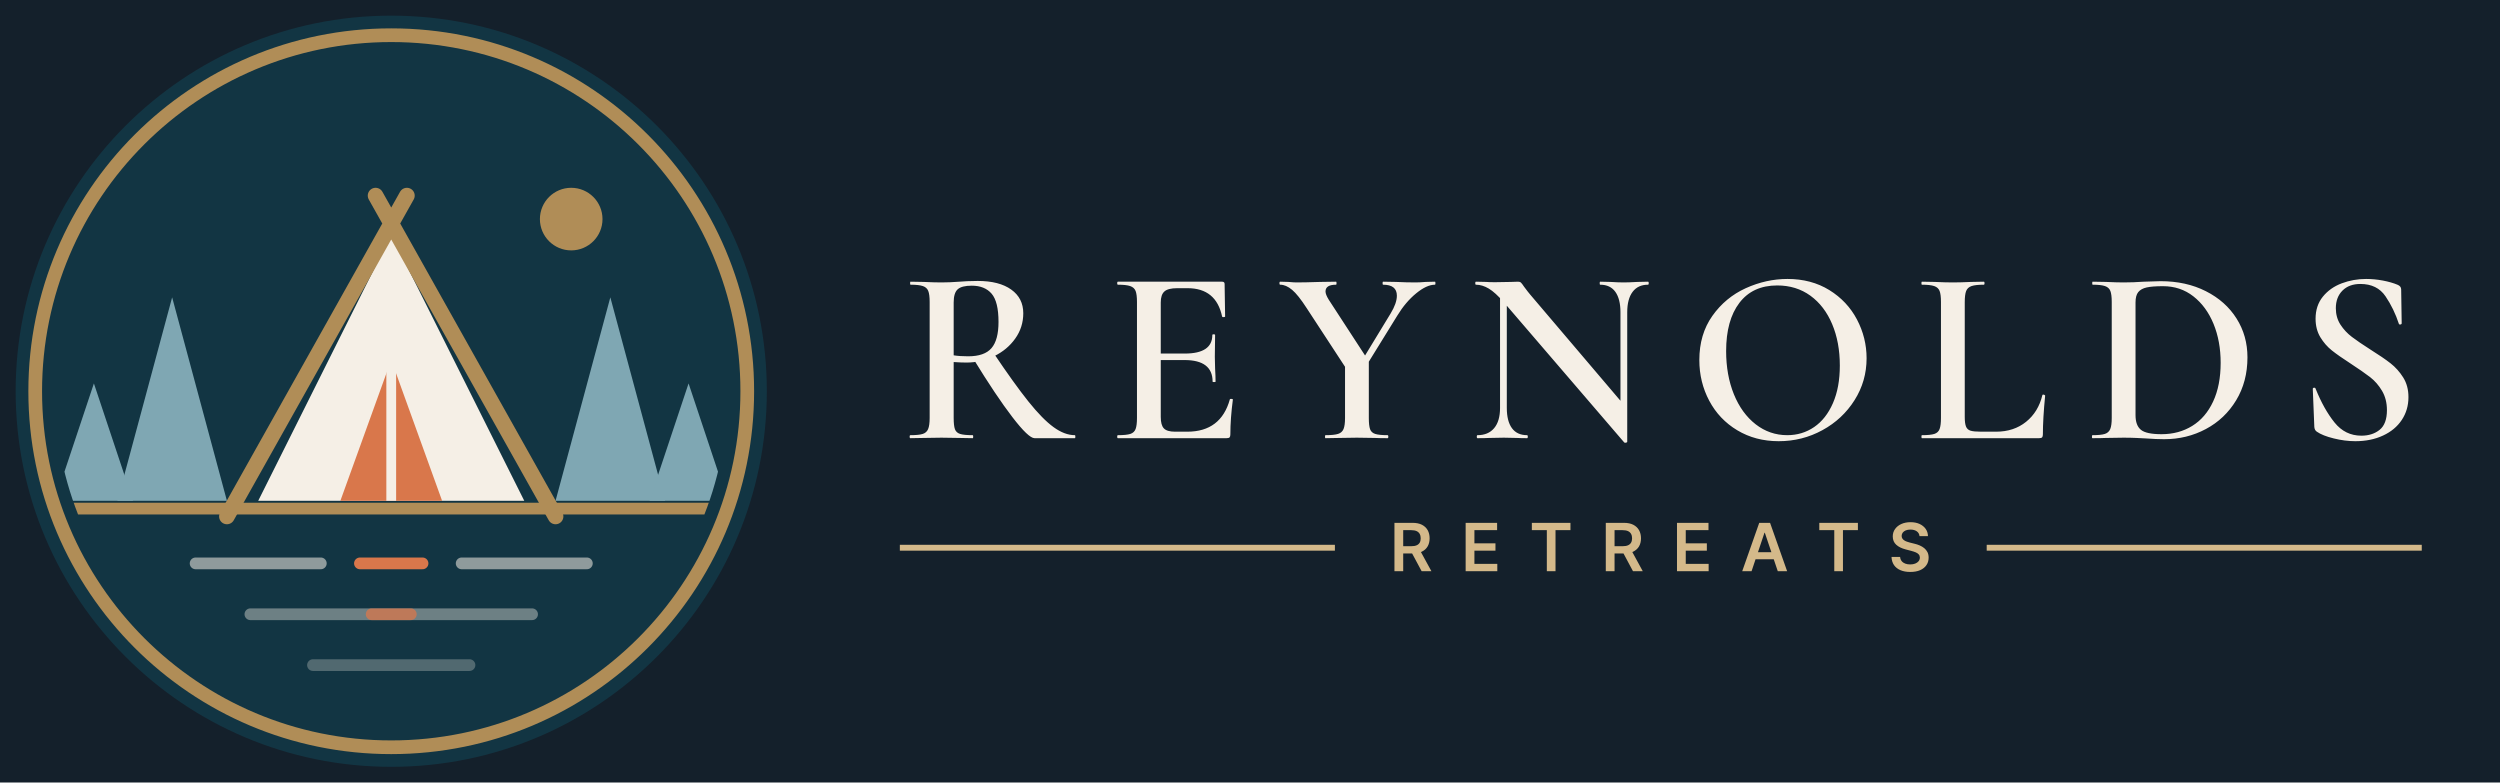
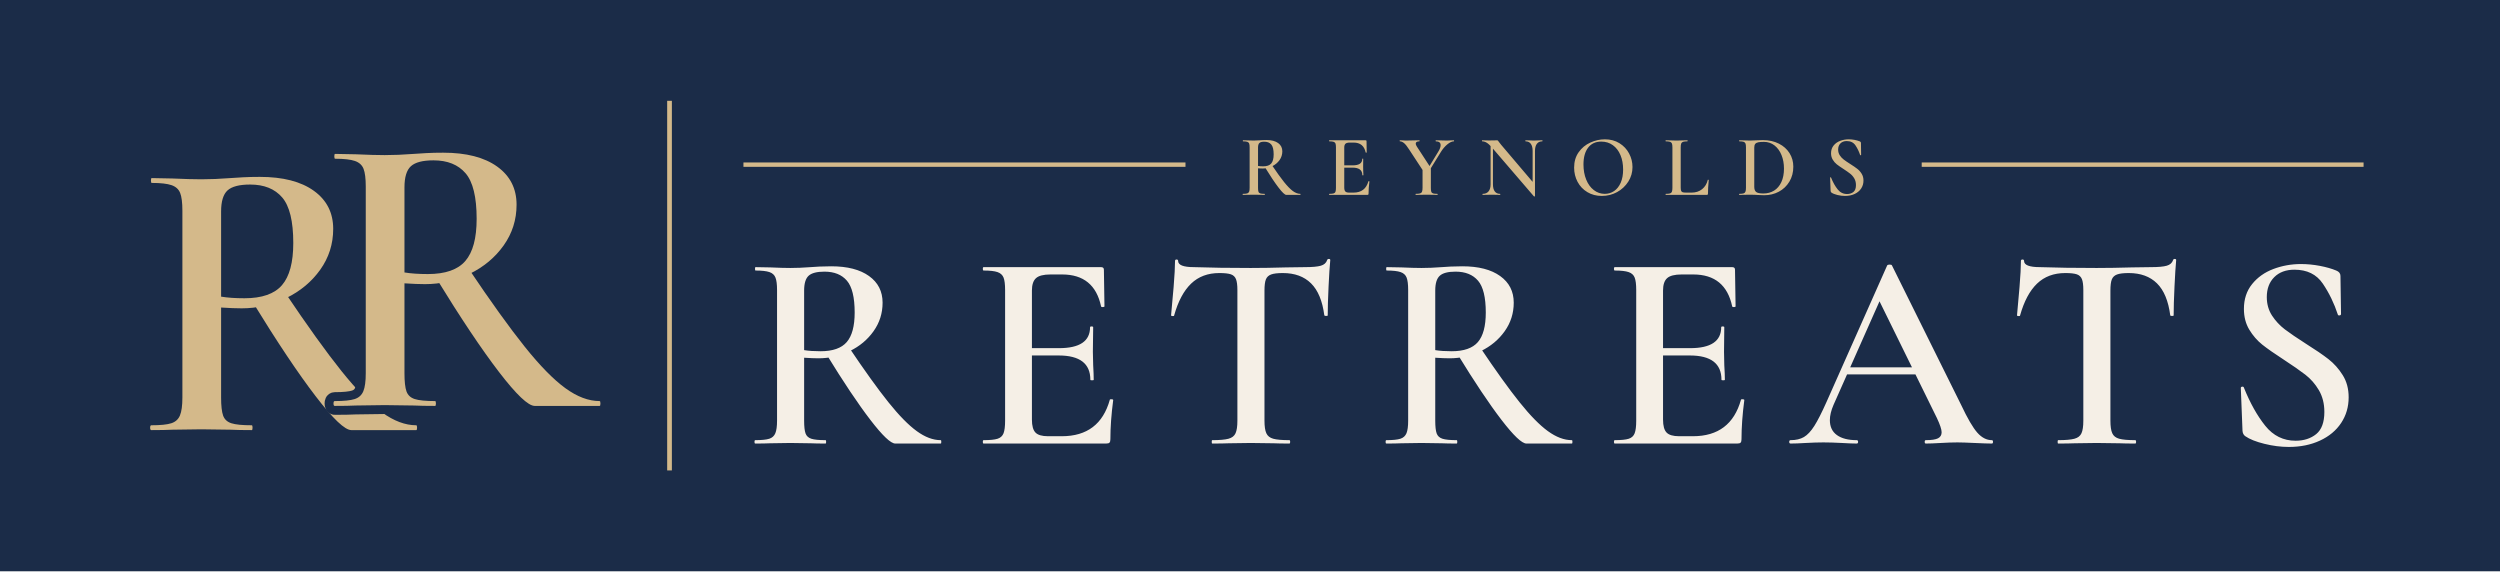
- <svg xmlns="http://www.w3.org/2000/svg" viewBox="0 0 639 200" width="639" height="200" role="img" aria-label="Reynolds Retreats">
-   <rect width="639" height="200" fill="#14202b" />
+ <svg xmlns="http://www.w3.org/2000/svg" viewBox="0 0 744 170" width="744" height="170" role="img" aria-label="Reynolds Retreats">
+   <rect width="744" height="170" fill="#1b2c48" />
  <defs>
-     <clipPath id="rr-clip">
-       <circle cx="100" cy="100" r="86" />
-     </clipPath>
+     <mask id="rr7" maskUnits="userSpaceOnUse" x="-80" y="-112" width="480" height="360">
+       <rect x="-80" y="-112" width="480" height="360" fill="#fff" />
+       <path d="M159.13 120.80Q156.25 120.80 148.51 110.72Q140.77 100.64 129.73 82.64L129.73 82.64L139.33 79.76Q149.41 94.76 156.19 103.22Q162.97 111.68 168.25 115.52Q173.53 119.36 178.45 119.36L178.45 119.36Q178.69 119.36 178.69 120.08Q178.69 120.80 178.45 120.80L178.45 120.80L159.13 120.80ZM131.89 45.44Q142.21 45.44 147.97 49.58Q153.73 53.72 153.73 60.92L153.73 60.92Q153.73 67.64 149.89 73.04Q146.05 78.44 139.75 81.50Q133.45 84.56 126.49 84.56L126.49 84.56Q123.97 84.56 120.37 84.32L120.37 84.32L120.37 111.08Q120.37 114.80 120.97 116.48Q121.57 118.16 123.43 118.76Q125.29 119.36 129.49 119.36L129.49 119.36Q129.73 119.36 129.73 120.08Q129.73 120.80 129.49 120.80L129.49 120.80Q125.53 120.80 123.25 120.68L123.25 120.68L114.49 120.56L105.85 120.68Q103.57 120.80 99.61 120.80L99.61 120.80Q99.25 120.80 99.25 120.08Q99.25 119.36 99.61 119.36L99.61 119.36Q103.69 119.36 105.55 118.76Q107.41 118.16 108.13 116.42Q108.85 114.68 108.85 111.08L108.85 111.08L108.85 55.52Q108.85 51.92 108.19 50.24Q107.53 48.56 105.61 47.90Q103.69 47.24 99.73 47.24L99.73 47.24Q99.49 47.24 99.49 46.52Q99.49 45.80 99.73 45.80L99.73 45.80L105.97 45.92Q111.25 46.16 114.49 46.16L114.49 46.16Q118.45 46.16 123.13 45.80L123.13 45.80Q124.69 45.68 126.91 45.56Q129.13 45.44 131.89 45.44L131.89 45.44ZM141.85 65.12Q141.85 55.40 138.55 51.56Q135.25 47.72 129.01 47.72L129.01 47.72Q124.21 47.72 122.29 49.46Q120.37 51.20 120.37 55.76L120.37 55.76L120.37 81.08Q123.25 81.56 127.33 81.56L127.33 81.56Q135.13 81.56 138.49 77.66Q141.85 73.76 141.85 65.12L141.85 65.12Z" fill="#000" stroke="#000" stroke-width="5.3" stroke-linejoin="round" />
+     </mask>
  </defs>
-   <circle cx="100" cy="100" r="96" fill="#123543" />
-   <circle cx="100" cy="100" r="91" fill="none" stroke="#b08d57" stroke-width="3.5" />
-   <g clip-path="url(#rr-clip)">
-     <circle cx="146" cy="56" r="8" fill="#b08d57" />
-     <g fill="#7fa7b3">
-       <path d="M44 76 L58 128 L30 128 Z" />
-       <path d="M24 98 L34 128 L14 128 Z" />
-       <path d="M156 76 L170 128 L142 128 Z" />
-       <path d="M176 98 L186 128 L166 128 Z" />
-     </g>
-     <path d="M100 60 L134 128 L66 128 Z" fill="#f5efe6" />
-     <path d="M100 92 L113 128 L87 128 Z" fill="#d9774b" />
-     <path d="M100 92 L100 128" stroke="#f5efe6" stroke-width="2.5" />
-     <path d="M58 132 L104 50 M142 132 L96 50" stroke="#b08d57" stroke-width="4" stroke-linecap="round" />
-     <path d="M10 130 H190" stroke="#b08d57" stroke-width="3" />
-     <g stroke="#f5efe6" stroke-linecap="round" fill="none">
-       <path d="M50 144 H82 M118 144 H150" stroke-width="3" opacity=".55" />
-       <path d="M64 157 H136" stroke-width="3" opacity=".4" />
-       <path d="M80 170 H120" stroke-width="3" opacity=".28" />
-     </g>
-     <g stroke="#d9774b" stroke-linecap="round">
-       <path d="M92 144 H108" stroke-width="3" />
-       <path d="M95 157 H105" stroke-width="3" opacity=".75" />
-     </g>
-   </g>
-   <path transform="translate(230 112)" d="M34.43 0Q32.90 0 28.77-5.38Q24.64-10.75 18.75-20.35L18.75-20.35L23.87-21.89Q29.25-13.89 32.86-9.38Q36.48-4.86 39.30-2.82Q42.11-0.77 44.74-0.77L44.74-0.77Q44.86-0.77 44.86-0.38Q44.86 0 44.74 0L44.74 0L34.43 0ZM19.90-40.19Q25.41-40.19 28.48-37.98Q31.55-35.78 31.55-31.94L31.55-31.94Q31.55-28.35 29.50-25.47Q27.46-22.59 24.10-20.96Q20.74-19.33 17.02-19.33L17.02-19.33Q15.68-19.33 13.76-19.46L13.76-19.46L13.76-5.18Q13.76-3.20 14.08-2.30Q14.40-1.41 15.39-1.09Q16.38-0.77 18.62-0.77L18.62-0.77Q18.75-0.77 18.75-0.38Q18.75 0 18.62 0L18.62 0Q16.51 0 15.30-0.06L15.30-0.06L10.62-0.13L6.02-0.06Q4.80 0 2.69 0L2.69 0Q2.50 0 2.50-0.38Q2.50-0.77 2.69-0.77L2.69-0.77Q4.86-0.77 5.86-1.09Q6.85-1.41 7.23-2.34Q7.62-3.26 7.62-5.18L7.62-5.18L7.62-34.82Q7.62-36.74 7.26-37.63Q6.91-38.53 5.89-38.88Q4.86-39.23 2.75-39.23L2.75-39.23Q2.62-39.23 2.62-39.62Q2.62-40 2.75-40L2.75-40L6.08-39.94Q8.90-39.81 10.62-39.81L10.62-39.81Q12.74-39.81 15.23-40L15.23-40Q16.06-40.06 17.25-40.13Q18.43-40.19 19.90-40.19L19.90-40.19ZM25.22-29.70Q25.22-34.88 23.46-36.93Q21.70-38.98 18.37-38.98L18.37-38.98Q15.81-38.98 14.78-38.05Q13.76-37.12 13.76-34.69L13.76-34.69L13.76-21.18Q15.30-20.93 17.47-20.93L17.47-20.93Q21.63-20.93 23.42-23.01Q25.22-25.09 25.22-29.70L25.22-29.70ZM55.74 0Q55.55 0 55.55-0.38Q55.55-0.77 55.74-0.77L55.74-0.77Q57.92-0.77 58.91-1.09Q59.90-1.41 60.26-2.34Q60.61-3.26 60.61-5.18L60.61-5.18L60.61-34.82Q60.61-36.74 60.26-37.63Q59.90-38.53 58.88-38.88Q57.86-39.23 55.74-39.23L55.74-39.23Q55.55-39.23 55.55-39.62Q55.55-40 55.74-40L55.74-40L82.37-40Q83.01-40 83.01-39.42L83.01-39.42L83.14-31.10Q83.14-30.98 82.78-30.94Q82.43-30.91 82.37-31.10L82.37-31.10Q80.83-38.34 73.54-38.34L73.54-38.34L70.91-38.34Q68.54-38.34 67.62-37.50Q66.69-36.67 66.69-34.69L66.69-34.69L66.69-5.44Q66.69-3.33 67.49-2.50Q68.29-1.66 70.34-1.66L70.34-1.66L73.47-1.66Q82.05-1.66 84.35-9.92L84.35-9.92Q84.35-10.05 84.67-10.05L84.67-10.05Q85.12-10.05 85.12-9.86L85.12-9.86Q84.48-4.99 84.48-0.96L84.48-0.96Q84.48-0.45 84.29-0.22Q84.10 0 83.52 0L83.52 0L55.74 0ZM79.94-14.46Q79.94-19.97 72.77-19.97L72.77-19.97L63.81-19.97L63.81-21.63L72.83-21.63Q79.87-21.63 79.87-26.37L79.87-26.37Q79.87-26.56 80.22-26.56Q80.58-26.56 80.58-26.37L80.58-26.37L80.51-20.80L80.58-17.79Q80.70-15.74 80.70-14.46L80.70-14.46Q80.70-14.34 80.32-14.34Q79.94-14.34 79.94-14.46L79.94-14.46ZM125.44-31.87Q127.04-34.50 127.04-36.42L127.04-36.42Q127.04-39.23 123.52-39.23L123.52-39.23Q123.39-39.23 123.39-39.62Q123.39-40 123.52-40L123.52-40L126.85-39.94Q129.54-39.81 131.78-39.81L131.78-39.81Q132.86-39.81 134.40-39.94L134.40-39.94L136.77-40Q136.90-40 136.90-39.62Q136.90-39.23 136.77-39.23L136.77-39.23Q134.66-39.23 131.97-37.02Q129.28-34.82 127.17-31.36L127.17-31.36L118.27-16.96L116.99-17.98L125.44-31.87ZM104-33.22Q101.82-36.61 100.26-37.92Q98.69-39.23 97.22-39.23L97.22-39.23Q97.02-39.23 97.02-39.62Q97.02-40 97.22-40L97.22-40L99.33-39.94Q100.74-39.81 101.38-39.81L101.38-39.81Q103.49-39.81 107.46-39.94L107.46-39.94L111.49-40Q111.62-40 111.62-39.62Q111.62-39.23 111.49-39.23L111.49-39.23Q108.80-39.23 108.80-37.50L108.80-37.50Q108.80-36.74 109.63-35.39L109.63-35.39L119.42-20.35L114.30-17.47L104-33.22ZM113.79-19.84L119.87-20.42L119.87-5.18Q119.87-3.20 120.19-2.30Q120.51-1.41 121.50-1.09Q122.50-0.77 124.67-0.77L124.67-0.77Q124.86-0.77 124.86-0.38Q124.86 0 124.67 0L124.67 0Q122.62 0 121.47-0.06L121.47-0.06L116.80-0.13L112.19-0.06Q110.91 0 108.80 0L108.80 0Q108.67 0 108.67-0.38Q108.67-0.77 108.80-0.77L108.80-0.77Q110.98-0.77 112-1.09Q113.02-1.41 113.41-2.34Q113.79-3.26 113.79-5.18L113.79-5.18L113.79-19.84ZM153.41-7.74L153.41-38.53L155.14-38.40L155.14-7.74Q155.14-4.35 156.45-2.56Q157.76-0.77 160.32-0.77L160.32-0.77Q160.51-0.77 160.51-0.38Q160.51 0 160.32 0L160.32 0Q158.66 0 157.76-0.06L157.76-0.06L154.37-0.13L150.59-0.06Q149.57 0 147.65 0L147.65 0Q147.46 0 147.46-0.38Q147.46-0.77 147.65-0.77L147.65-0.77Q150.40-0.77 151.90-2.56Q153.41-4.35 153.41-7.74L153.41-7.74ZM185.92 0.90Q185.92 1.09 185.60 1.15Q185.28 1.22 185.15 1.09L185.15 1.09L154.37-34.75Q152.19-37.25 150.53-38.24Q148.86-39.23 147.26-39.23L147.26-39.23Q147.07-39.23 147.07-39.62Q147.07-40 147.26-40L147.26-40L149.82-39.94Q150.59-39.87 152.13-39.87L152.13-39.87L156.22-39.94Q156.99-40 158.02-40L158.02-40Q158.53-40 158.78-39.74Q159.04-39.49 159.55-38.72L159.55-38.72Q160.64-37.25 161.15-36.67L161.15-36.67L185.41-8.13L185.92 0.90ZM185.92-32.19L185.92 0.90L184.19-1.02L184.19-32.19Q184.19-35.58 182.88-37.41Q181.57-39.23 179.01-39.23L179.01-39.23Q178.88-39.23 178.88-39.62Q178.88-40 179.01-40L179.01-40L181.63-39.94Q183.68-39.81 185.02-39.81L185.02-39.81Q186.24-39.81 188.54-39.94L188.54-39.94L191.23-40Q191.42-40 191.42-39.62Q191.42-39.23 191.23-39.23L191.23-39.23Q188.67-39.23 187.30-37.41Q185.92-35.58 185.92-32.19L185.92-32.19ZM224.64 0.77Q218.69 0.77 214.05-2.02Q209.41-4.80 206.88-9.57Q204.35-14.34 204.35-19.97L204.35-19.97Q204.35-26.56 207.68-31.26Q211.01-35.97 216.22-38.34Q221.44-40.70 226.88-40.70L226.88-40.70Q232.96-40.70 237.57-37.86Q242.18-35.01 244.64-30.34Q247.10-25.66 247.10-20.42L247.10-20.42Q247.10-14.59 244.03-9.73Q240.96-4.86 235.81-2.05Q230.66 0.77 224.64 0.77L224.64 0.77ZM226.82-0.77Q230.66-0.77 233.70-2.85Q236.74-4.93 238.50-8.96Q240.26-12.99 240.26-18.56L240.26-18.56Q240.26-24.51 238.30-29.15Q236.35-33.79 232.74-36.42Q229.12-39.04 224.26-39.04L224.26-39.04Q217.98-39.04 214.59-34.59Q211.20-30.14 211.20-22.27L211.20-22.27Q211.20-16.13 213.18-11.23Q215.17-6.34 218.75-3.55Q222.34-0.77 226.82-0.77L226.82-0.77ZM272.19-5.44Q272.19-3.78 272.51-2.98Q272.83-2.18 273.66-1.92Q274.50-1.66 276.35-1.66L276.35-1.66L280.19-1.66Q284.74-1.66 287.87-4.19Q291.01-6.72 292.03-11.01L292.03-11.01Q292.03-11.14 292.29-11.14L292.29-11.14Q292.42-11.14 292.58-11.04Q292.74-10.94 292.74-10.88L292.74-10.88Q292.16-4.99 292.16-0.96L292.16-0.96Q292.16-0.45 291.97-0.22Q291.78 0 291.20 0L291.20 0L261.25 0Q261.12 0 261.12-0.38Q261.12-0.77 261.25-0.77L261.25-0.77Q263.42-0.77 264.42-1.09Q265.41-1.41 265.76-2.34Q266.11-3.26 266.11-5.18L266.11-5.18L266.11-34.82Q266.11-36.74 265.76-37.63Q265.41-38.53 264.38-38.88Q263.36-39.23 261.25-39.23L261.25-39.23Q261.12-39.23 261.12-39.62Q261.12-40 261.25-40L261.25-40L264.51-39.94Q267.33-39.81 269.12-39.81L269.12-39.81Q271.04-39.81 273.86-39.94L273.86-39.94L277.06-40Q277.25-40 277.25-39.62Q277.25-39.23 277.06-39.23L277.06-39.23Q274.94-39.23 273.92-38.88Q272.90-38.53 272.54-37.60Q272.19-36.67 272.19-34.75L272.19-34.75L272.19-5.44ZM323.14 0.26Q321.15 0.26 318.46 0.06L318.46 0.06Q317.50 0 316.03-0.06Q314.56-0.13 312.77-0.13L312.77-0.13L308.22-0.06Q307.01 0 304.83 0L304.83 0Q304.70 0 304.70-0.38Q304.70-0.77 304.83-0.77L304.83-0.77Q307.01-0.77 308.00-1.09Q308.99-1.41 309.38-2.34Q309.76-3.26 309.76-5.18L309.76-5.18L309.76-34.82Q309.76-36.74 309.41-37.63Q309.06-38.53 308.03-38.88Q307.01-39.23 304.90-39.23L304.90-39.23Q304.77-39.23 304.77-39.62Q304.77-40 304.90-40L304.90-40L308.29-39.94Q311.10-39.81 312.77-39.81L312.77-39.81Q315.26-39.81 317.95-40L317.95-40Q321.15-40.13 322.24-40.13L322.24-40.13Q328.77-40.13 333.82-37.57Q338.88-35.01 341.66-30.59Q344.45-26.18 344.45-20.67L344.45-20.67Q344.45-14.46 341.57-9.70Q338.69-4.93 333.82-2.34Q328.96 0.26 323.14 0.26L323.14 0.26ZM322.50-1.02Q326.91-1.02 330.34-3.14Q333.76-5.25 335.68-9.38Q337.60-13.50 337.60-19.26L337.60-19.26Q337.60-24.77 335.78-29.22Q333.95-33.66 330.62-36.26Q327.30-38.85 322.88-38.85L322.88-38.85Q320.13-38.85 318.69-38.53Q317.25-38.21 316.54-37.34Q315.84-36.48 315.84-34.69L315.84-34.69L315.84-5.89Q315.84-3.26 317.22-2.14Q318.59-1.02 322.50-1.02L322.50-1.02ZM367.04-33.22Q367.04-30.85 368.22-29.02Q369.41-27.20 371.14-25.89Q372.86-24.58 375.87-22.66L375.87-22.66Q379.14-20.61 381.02-19.14Q382.91-17.66 384.26-15.52Q385.60-13.38 385.60-10.50L385.60-10.50Q385.60-7.23 383.90-4.67Q382.21-2.11 379.10-0.67Q376.00 0.77 372.03 0.77L372.03 0.77Q369.34 0.77 366.50 0.06Q363.65-0.64 362.18-1.66L362.18-1.66Q361.60-2.05 361.54-2.88L361.54-2.88L361.15-12.54L361.15-12.61Q361.15-12.86 361.47-12.90Q361.79-12.93 361.86-12.67L361.86-12.67Q363.97-7.42 366.69-4.03Q369.41-0.64 373.57-0.64L373.57-0.64Q376.38-0.64 378.24-2.14Q380.10-3.65 380.10-7.17L380.10-7.17Q380.10-9.98 378.85-12.10Q377.60-14.21 375.78-15.62Q373.95-17.02 370.82-19.07L370.82-19.07Q367.74-21.06 366.02-22.43Q364.29-23.81 363.07-25.82Q361.86-27.84 361.86-30.53L361.86-30.53Q361.86-33.86 363.71-36.16Q365.57-38.46 368.54-39.58Q371.52-40.70 374.78-40.70L374.78-40.70Q376.90-40.70 379.07-40.29Q381.25-39.87 382.78-39.23L382.78-39.23Q383.74-38.85 383.74-38.02L383.74-38.02L383.87-29.38Q383.87-29.12 383.58-29.06Q383.30-28.99 383.17-29.18L383.17-29.18Q381.89-33.09 379.74-36.26Q377.60-39.42 373.31-39.42L373.31-39.42Q370.43-39.42 368.74-37.73Q367.04-36.03 367.04-33.22L367.04-33.22Z" fill="#f5efe6" />
-   <path d="M230 140 H341.2 M507.8 140 H619.0" stroke="#d4b98a" stroke-width="1.5" />
-   <path transform="translate(355.2 146)" d="M3.46 0L1.22 0L1.22-12.36L5.86-12.36Q7.28-12.36 8.25-11.87Q9.22-11.37 9.72-10.48Q10.21-9.59 10.21-8.41L10.21-8.41Q10.21-7.22 9.71-6.35Q9.21-5.48 8.23-5.00L8.23-5.00Q8.11-4.94 7.99-4.90L7.99-4.90L10.67 0L8.17 0L5.74-4.53L3.46-4.53L3.46 0ZM3.46-10.49L3.46-6.39L5.52-6.39Q6.36-6.39 6.89-6.62Q7.42-6.85 7.68-7.30Q7.93-7.75 7.93-8.41Q7.93-9.07 7.67-9.54Q7.41-10.00 6.88-10.25Q6.35-10.49 5.51-10.49L5.51-10.49L3.46-10.49ZM27.51 0L19.42 0L19.42-12.36L27.46-12.36L27.46-10.49L21.66-10.49L21.66-7.13L27.04-7.13L27.04-5.25L21.66-5.25L21.66-1.88L27.51-1.88L27.51 0ZM40.17-10.49L36.34-10.49L36.34-12.36L46.21-12.36L46.21-10.49L42.39-10.49L42.39 0L40.17 0L40.17-10.49ZM57.48 0L55.24 0L55.24-12.36L59.88-12.36Q61.31-12.36 62.27-11.87Q63.24-11.37 63.74-10.48Q64.24-9.59 64.24-8.41L64.24-8.41Q64.24-7.22 63.74-6.35Q63.23-5.48 62.25-5.00L62.25-5.00Q62.14-4.94 62.02-4.90L62.02-4.90L64.69 0L62.19 0L59.77-4.53L57.48-4.53L57.48 0ZM57.48-10.49L57.48-6.39L59.55-6.39Q60.38-6.39 60.91-6.62Q61.44-6.85 61.70-7.30Q61.96-7.75 61.96-8.41Q61.96-9.07 61.70-9.54Q61.44-10.00 60.91-10.25Q60.38-10.49 59.54-10.49L59.54-10.49L57.48-10.49ZM81.53 0L73.44 0L73.44-12.36L81.49-12.36L81.49-10.49L75.68-10.49L75.68-7.13L81.07-7.13L81.07-5.25L75.68-5.25L75.68-1.88L81.53-1.88L81.53 0ZM93.52-3.05L92.50 0L90.11 0L94.46-12.36L97.23-12.36L101.59 0L99.20 0L98.17-3.05L93.52-3.05ZM94.13-4.85L97.57-4.85L95.89-9.83L95.80-9.83L94.13-4.85ZM113.64-10.49L109.81-10.49L109.81-12.36L119.68-12.36L119.68-10.49L115.86-10.49L115.86 0L113.64 0L113.64-10.49ZM137.59-8.96L135.43-8.96Q135.35-9.76 134.72-10.20Q134.10-10.64 133.10-10.64L133.10-10.64Q132.40-10.64 131.90-10.43Q131.40-10.21 131.13-9.85Q130.87-9.49 130.86-9.03L130.86-9.03Q130.86-8.64 131.04-8.36Q131.22-8.07 131.53-7.88Q131.83-7.68 132.21-7.55Q132.58-7.41 132.96-7.32L132.96-7.32L134.12-7.03Q134.82-6.87 135.47-6.59Q136.12-6.31 136.64-5.89Q137.15-5.47 137.46-4.87Q137.76-4.27 137.76-3.47L137.76-3.47Q137.76-2.38 137.20-1.56Q136.65-0.74 135.60-0.27Q134.55 0.19 133.07 0.19L133.07 0.19Q131.62 0.19 130.56-0.26Q129.50-0.71 128.91-1.56Q128.32-2.42 128.27-3.65L128.27-3.65L130.47-3.65Q130.52-3.01 130.87-2.58Q131.22-2.15 131.78-1.94Q132.35-1.73 133.05-1.73L133.05-1.73Q133.78-1.73 134.33-1.95Q134.88-2.17 135.20-2.56Q135.51-2.96 135.52-3.49L135.52-3.49Q135.51-3.97 135.23-4.29Q134.96-4.61 134.46-4.82Q133.96-5.03 133.30-5.20L133.30-5.20L131.89-5.57Q130.36-5.96 129.48-6.76Q128.59-7.56 128.59-8.89L128.59-8.89Q128.59-9.98 129.19-10.80Q129.78-11.62 130.81-12.08Q131.83-12.53 133.13-12.53L133.13-12.53Q134.45-12.53 135.44-12.08Q136.43-11.62 137.00-10.82Q137.57-10.01 137.59-8.96L137.59-8.96Z" fill="#d4b98a" />
+   <path d="M104.56 128Q101.68 128 93.94 117.92Q86.20 107.84 75.16 89.84L75.16 89.84L84.76 86.96Q94.84 101.96 101.62 110.42Q108.40 118.88 113.68 122.72Q118.96 126.56 123.88 126.56L123.88 126.56Q124.12 126.56 124.12 127.28Q124.12 128 123.88 128L123.88 128L104.56 128ZM77.32 52.64Q87.64 52.64 93.40 56.78Q99.16 60.92 99.16 68.12L99.16 68.12Q99.16 74.84 95.32 80.24Q91.48 85.64 85.18 88.70Q78.88 91.76 71.92 91.76L71.92 91.76Q69.40 91.76 65.80 91.52L65.80 91.52L65.80 118.28Q65.80 122 66.40 123.68Q67 125.36 68.86 125.96Q70.72 126.56 74.92 126.56L74.92 126.56Q75.16 126.56 75.16 127.28Q75.16 128 74.92 128L74.92 128Q70.96 128 68.68 127.88L68.68 127.88L59.92 127.76L51.28 127.88Q49 128 45.04 128L45.04 128Q44.68 128 44.68 127.28Q44.68 126.56 45.04 126.56L45.04 126.56Q49.12 126.56 50.98 125.96Q52.84 125.36 53.56 123.62Q54.28 121.88 54.28 118.28L54.28 118.28L54.28 62.72Q54.28 59.12 53.62 57.44Q52.96 55.76 51.04 55.10Q49.12 54.44 45.16 54.44L45.16 54.44Q44.92 54.44 44.92 53.72Q44.92 53 45.16 53L45.16 53L51.40 53.12Q56.68 53.36 59.92 53.36L59.92 53.36Q63.88 53.36 68.56 53L68.56 53Q70.12 52.88 72.34 52.76Q74.56 52.64 77.32 52.64L77.32 52.64ZM87.28 72.32Q87.28 62.60 83.98 58.76Q80.68 54.92 74.44 54.92L74.44 54.92Q69.64 54.92 67.72 56.66Q65.80 58.40 65.80 62.96L65.80 62.96L65.80 88.28Q68.68 88.76 72.76 88.76L72.76 88.76Q80.56 88.76 83.92 84.86Q87.28 80.96 87.28 72.32L87.28 72.32Z" fill="#d4b98a" mask="url(#rr7)" />
+   <path d="M159.13 120.80Q156.25 120.80 148.51 110.72Q140.77 100.64 129.73 82.64L129.73 82.64L139.33 79.76Q149.41 94.76 156.19 103.22Q162.97 111.68 168.25 115.52Q173.53 119.36 178.45 119.36L178.45 119.36Q178.69 119.36 178.69 120.08Q178.69 120.80 178.45 120.80L178.45 120.80L159.13 120.80ZM131.89 45.44Q142.21 45.44 147.97 49.58Q153.73 53.72 153.73 60.92L153.73 60.92Q153.73 67.64 149.89 73.04Q146.05 78.44 139.75 81.50Q133.45 84.56 126.49 84.56L126.49 84.56Q123.97 84.56 120.37 84.32L120.37 84.32L120.37 111.08Q120.37 114.80 120.97 116.48Q121.57 118.16 123.43 118.76Q125.29 119.36 129.49 119.36L129.49 119.36Q129.73 119.36 129.73 120.08Q129.73 120.80 129.49 120.80L129.49 120.80Q125.53 120.80 123.25 120.68L123.25 120.68L114.49 120.56L105.85 120.68Q103.57 120.80 99.61 120.80L99.61 120.80Q99.25 120.80 99.25 120.08Q99.25 119.36 99.61 119.36L99.61 119.36Q103.69 119.36 105.55 118.76Q107.41 118.16 108.13 116.42Q108.85 114.68 108.85 111.08L108.85 111.08L108.85 55.52Q108.85 51.92 108.19 50.24Q107.53 48.56 105.61 47.90Q103.69 47.24 99.73 47.24L99.73 47.24Q99.49 47.24 99.49 46.52Q99.49 45.80 99.73 45.80L99.73 45.80L105.97 45.92Q111.25 46.16 114.49 46.16L114.49 46.16Q118.45 46.16 123.13 45.80L123.13 45.80Q124.69 45.68 126.91 45.56Q129.13 45.44 131.89 45.44L131.89 45.44ZM141.85 65.12Q141.85 55.40 138.55 51.56Q135.25 47.72 129.01 47.72L129.01 47.72Q124.21 47.72 122.29 49.46Q120.37 51.20 120.37 55.76L120.37 55.76L120.37 81.08Q123.25 81.56 127.33 81.56L127.33 81.56Q135.13 81.56 138.49 77.66Q141.85 73.76 141.85 65.12L141.85 65.12Z" fill="#d4b98a" />
+   <path d="M199.249 30 V140" stroke="#d4b98a" stroke-width="1.4" />
+   <path transform="translate(368.8 58)" d="M13.99 0Q13.36 0 11.69-2.18Q10.01-4.37 7.62-8.27L7.62-8.27L9.70-8.89Q11.88-5.64 13.35-3.81Q14.82-1.98 15.96-1.14Q17.11-0.31 18.17-0.31L18.17-0.31Q18.23-0.31 18.23-0.16Q18.23 0 18.17 0L18.17 0L13.99 0ZM8.09-16.33Q10.32-16.33 11.57-15.43Q12.82-14.53 12.82-12.97L12.82-12.97Q12.82-11.52 11.99-10.35Q11.15-9.18 9.79-8.52Q8.42-7.85 6.92-7.85L6.92-7.85Q6.37-7.85 5.59-7.90L5.59-7.90L5.59-2.11Q5.59-1.30 5.72-0.94Q5.85-0.57 6.25-0.44Q6.66-0.31 7.57-0.31L7.57-0.31Q7.62-0.31 7.62-0.16Q7.62 0 7.57 0L7.57 0Q6.71 0 6.21-0.03L6.21-0.03L4.32-0.05L2.44-0.03Q1.95 0 1.09 0L1.09 0Q1.01 0 1.01-0.16Q1.01-0.31 1.09-0.31L1.09-0.31Q1.98-0.31 2.38-0.44Q2.78-0.57 2.94-0.95Q3.09-1.33 3.09-2.11L3.09-2.11L3.09-14.14Q3.09-14.92 2.95-15.29Q2.81-15.65 2.39-15.80Q1.98-15.94 1.12-15.94L1.12-15.94Q1.07-15.94 1.07-16.09Q1.07-16.25 1.12-16.25L1.12-16.25L2.47-16.22Q3.61-16.17 4.32-16.17L4.32-16.17Q5.17-16.17 6.19-16.25L6.19-16.25Q6.53-16.28 7.01-16.30Q7.49-16.33 8.09-16.33L8.09-16.33ZM10.24-12.06Q10.24-14.17 9.53-15.00Q8.81-15.83 7.46-15.83L7.46-15.83Q6.42-15.83 6.01-15.46Q5.59-15.08 5.59-14.09L5.59-14.09L5.59-8.61Q6.21-8.50 7.10-8.50L7.10-8.50Q8.79-8.50 9.52-9.35Q10.24-10.19 10.24-12.06L10.24-12.06ZM26.81 0Q26.73 0 26.73-0.16Q26.73-0.31 26.81-0.31L26.81-0.31Q27.69-0.31 28.09-0.44Q28.50-0.57 28.64-0.95Q28.78-1.33 28.78-2.11L28.78-2.11L28.78-14.14Q28.78-14.92 28.64-15.29Q28.50-15.65 28.08-15.80Q27.66-15.94 26.81-15.94L26.81-15.94Q26.73-15.94 26.73-16.09Q26.73-16.25 26.81-16.25L26.81-16.25L37.62-16.25Q37.88-16.25 37.88-16.02L37.88-16.02L37.93-12.64Q37.93-12.58 37.79-12.57Q37.65-12.56 37.62-12.64L37.62-12.64Q37.00-15.57 34.03-15.57L34.03-15.57L32.97-15.57Q32.01-15.57 31.63-15.24Q31.25-14.90 31.25-14.09L31.25-14.09L31.25-2.21Q31.25-1.35 31.58-1.01Q31.90-0.68 32.73-0.68L32.73-0.68L34.01-0.68Q37.49-0.68 38.43-4.03L38.43-4.03Q38.43-4.08 38.56-4.08L38.56-4.08Q38.74-4.08 38.74-4.00L38.74-4.00Q38.48-2.03 38.48-0.39L38.48-0.39Q38.48-0.18 38.40-0.09Q38.32 0 38.09 0L38.09 0L26.81 0ZM36.63-5.88Q36.63-8.11 33.72-8.11L33.72-8.11L30.08-8.11L30.08-8.79L33.75-8.79Q36.61-8.79 36.61-10.71L36.61-10.71Q36.61-10.79 36.75-10.79Q36.89-10.79 36.89-10.71L36.89-10.71L36.87-8.45L36.89-7.23Q36.95-6.40 36.95-5.88L36.95-5.88Q36.95-5.82 36.79-5.82Q36.63-5.82 36.63-5.88L36.63-5.88ZM59.28-12.95Q59.93-14.01 59.93-14.79L59.93-14.79Q59.93-15.94 58.50-15.94L58.50-15.94Q58.45-15.94 58.45-16.09Q58.45-16.25 58.50-16.25L58.50-16.25L59.85-16.22Q60.94-16.17 61.85-16.17L61.85-16.17Q62.30-16.17 62.92-16.22L62.92-16.22L63.88-16.25Q63.93-16.25 63.93-16.09Q63.93-15.94 63.88-15.94L63.88-15.94Q63.02-15.94 61.93-15.04Q60.84-14.14 59.98-12.74L59.98-12.74L56.37-6.89L55.85-7.31L59.28-12.95ZM50.57-13.49Q49.69-14.87 49.05-15.41Q48.41-15.94 47.81-15.94L47.81-15.94Q47.74-15.94 47.74-16.09Q47.74-16.25 47.81-16.25L47.81-16.25L48.67-16.22Q49.24-16.17 49.50-16.17L49.50-16.17Q50.36-16.17 51.97-16.22L51.97-16.22L53.61-16.25Q53.66-16.25 53.66-16.09Q53.66-15.94 53.61-15.94L53.61-15.94Q52.52-15.94 52.52-15.24L52.52-15.24Q52.52-14.92 52.86-14.38L52.86-14.38L56.84-8.27L54.76-7.10L50.57-13.49ZM54.55-8.06L57.02-8.29L57.02-2.11Q57.02-1.30 57.15-0.94Q57.28-0.57 57.68-0.44Q58.08-0.31 58.97-0.31L58.97-0.31Q59.05-0.31 59.05-0.16Q59.05 0 58.97 0L58.97 0Q58.14 0 57.67-0.03L57.67-0.03L55.77-0.05L53.90-0.03Q53.38 0 52.52 0L52.52 0Q52.47 0 52.47-0.16Q52.47-0.31 52.52-0.31L52.52-0.31Q53.40-0.31 53.82-0.44Q54.24-0.57 54.39-0.95Q54.55-1.33 54.55-2.11L54.55-2.11L54.55-8.06ZM74.80-3.15L74.80-15.65L75.50-15.60L75.50-3.15Q75.50-1.77 76.04-1.04Q76.57-0.31 77.61-0.31L77.61-0.31Q77.69-0.31 77.69-0.16Q77.69 0 77.61 0L77.61 0Q76.93 0 76.57-0.03L76.57-0.03L75.19-0.05L73.66-0.03Q73.24 0 72.46 0L72.46 0Q72.38 0 72.38-0.16Q72.38-0.31 72.46-0.31L72.46-0.31Q73.58-0.31 74.19-1.04Q74.80-1.77 74.80-3.15L74.80-3.15ZM88.01 0.36Q88.01 0.44 87.88 0.47Q87.75 0.49 87.70 0.44L87.70 0.44L75.19-14.12Q74.31-15.13 73.63-15.54Q72.96-15.94 72.31-15.94L72.31-15.94Q72.23-15.94 72.23-16.09Q72.23-16.25 72.31-16.25L72.31-16.25L73.35-16.22Q73.66-16.20 74.28-16.20L74.28-16.20L75.95-16.22Q76.26-16.25 76.67-16.25L76.67-16.25Q76.88-16.25 76.99-16.15Q77.09-16.04 77.30-15.73L77.30-15.73Q77.74-15.13 77.95-14.90L77.95-14.90L87.80-3.30L88.01 0.36ZM88.01-13.08L88.01 0.36L87.31-0.42L87.31-13.08Q87.31-14.46 86.77-15.20Q86.24-15.94 85.20-15.94L85.20-15.94Q85.15-15.94 85.15-16.09Q85.15-16.25 85.20-16.25L85.20-16.25L86.27-16.22Q87.10-16.17 87.65-16.17L87.65-16.17Q88.14-16.17 89.08-16.22L89.08-16.22L90.17-16.25Q90.25-16.25 90.25-16.09Q90.25-15.94 90.17-15.94L90.17-15.94Q89.13-15.94 88.57-15.20Q88.01-14.46 88.01-13.08L88.01-13.08ZM107.90 0.31Q105.48 0.31 103.60-0.82Q101.71-1.95 100.68-3.89Q99.66-5.82 99.66-8.11L99.66-8.11Q99.66-10.79 101.01-12.70Q102.36-14.61 104.48-15.57Q106.60-16.54 108.81-16.54L108.81-16.54Q111.28-16.54 113.15-15.38Q115.02-14.22 116.02-12.32Q117.03-10.43 117.03-8.29L117.03-8.29Q117.03-5.93 115.78-3.95Q114.53-1.98 112.44-0.83Q110.34 0.31 107.90 0.31L107.90 0.31ZM108.78-0.31Q110.34-0.31 111.58-1.16Q112.81-2.00 113.53-3.64Q114.24-5.28 114.24-7.54L114.24-7.54Q114.24-9.96 113.45-11.84Q112.66-13.73 111.19-14.79Q109.72-15.86 107.74-15.86L107.74-15.86Q105.20-15.86 103.82-14.05Q102.44-12.25 102.44-9.05L102.44-9.05Q102.44-6.55 103.25-4.56Q104.05-2.57 105.51-1.44Q106.96-0.31 108.78-0.31L108.78-0.31ZM131.38-2.21Q131.38-1.53 131.51-1.21Q131.64-0.88 131.98-0.78Q132.31-0.68 133.07-0.68L133.07-0.68L134.63-0.68Q136.47-0.68 137.75-1.70Q139.02-2.73 139.44-4.47L139.44-4.47Q139.44-4.52 139.54-4.52L139.54-4.52Q139.59-4.52 139.66-4.49Q139.72-4.45 139.72-4.42L139.72-4.42Q139.49-2.03 139.49-0.39L139.49-0.39Q139.49-0.18 139.41-0.09Q139.33 0 139.10 0L139.10 0L126.93 0Q126.88 0 126.88-0.16Q126.88-0.31 126.93-0.31L126.93-0.31Q127.82-0.31 128.22-0.44Q128.62-0.57 128.76-0.95Q128.91-1.33 128.91-2.11L128.91-2.11L128.91-14.14Q128.91-14.92 128.76-15.29Q128.62-15.65 128.21-15.80Q127.79-15.94 126.93-15.94L126.93-15.94Q126.88-15.94 126.88-16.09Q126.88-16.25 126.93-16.25L126.93-16.25L128.26-16.22Q129.40-16.17 130.13-16.17L130.13-16.17Q130.91-16.17 132.05-16.22L132.05-16.22L133.35-16.25Q133.43-16.25 133.43-16.09Q133.43-15.94 133.35-15.94L133.35-15.94Q132.50-15.94 132.08-15.80Q131.66-15.65 131.52-15.28Q131.38-14.90 131.38-14.12L131.38-14.12L131.38-2.21ZM156.23 0.10Q155.43 0.10 154.34 0.03L154.34 0.03Q153.95 0 153.35-0.03Q152.75-0.05 152.02-0.05L152.02-0.05L150.18-0.03Q149.68 0 148.80 0L148.80 0Q148.75 0 148.75-0.16Q148.75-0.31 148.80-0.31L148.80-0.31Q149.68-0.31 150.08-0.44Q150.49-0.57 150.64-0.95Q150.80-1.33 150.80-2.11L150.80-2.11L150.80-14.14Q150.80-14.92 150.66-15.29Q150.51-15.65 150.10-15.80Q149.68-15.94 148.82-15.94L148.82-15.94Q148.77-15.94 148.77-16.09Q148.77-16.25 148.82-16.25L148.82-16.25L150.20-16.22Q151.35-16.17 152.02-16.17L152.02-16.17Q153.04-16.17 154.13-16.25L154.13-16.25Q155.43-16.30 155.87-16.30L155.87-16.30Q158.52-16.30 160.58-15.26Q162.63-14.22 163.76-12.43Q164.89-10.63 164.89-8.40L164.89-8.40Q164.89-5.88 163.72-3.94Q162.55-2.00 160.58-0.95Q158.60 0.10 156.23 0.10L156.23 0.10ZM155.97-0.42Q157.77-0.42 159.16-1.27Q160.55-2.13 161.33-3.81Q162.11-5.49 162.11-7.83L162.11-7.83Q162.11-10.06 161.37-11.87Q160.63-13.68 159.28-14.73Q157.92-15.78 156.13-15.78L156.13-15.78Q155.01-15.78 154.43-15.65Q153.84-15.52 153.56-15.17Q153.27-14.82 153.27-14.09L153.27-14.09L153.27-2.39Q153.27-1.33 153.83-0.87Q154.39-0.42 155.97-0.42L155.97-0.42ZM178.23-13.49Q178.23-12.53 178.71-11.79Q179.19-11.05 179.89-10.52Q180.60-9.98 181.82-9.20L181.82-9.20Q183.14-8.37 183.91-7.77Q184.68-7.18 185.22-6.31Q185.77-5.43 185.77-4.26L185.77-4.26Q185.77-2.94 185.08-1.90Q184.39-0.86 183.13-0.27Q181.87 0.31 180.26 0.31L180.26 0.31Q179.17 0.31 178.01 0.03Q176.85-0.26 176.25-0.68L176.25-0.68Q176.02-0.83 175.99-1.17L175.99-1.17L175.84-5.10L175.84-5.12Q175.84-5.23 175.97-5.24Q176.10-5.25 176.12-5.15L176.12-5.15Q176.98-3.02 178.09-1.64Q179.19-0.26 180.88-0.26L180.88-0.26Q182.03-0.26 182.78-0.87Q183.53-1.48 183.53-2.91L183.53-2.91Q183.53-4.06 183.03-4.91Q182.52-5.77 181.78-6.34Q181.04-6.92 179.76-7.75L179.76-7.75Q178.52-8.55 177.81-9.11Q177.11-9.67 176.62-10.49Q176.12-11.31 176.12-12.40L176.12-12.40Q176.12-13.75 176.88-14.69Q177.63-15.63 178.84-16.08Q180.05-16.54 181.38-16.54L181.38-16.54Q182.23-16.54 183.12-16.37Q184.00-16.20 184.63-15.94L184.63-15.94Q185.02-15.78 185.02-15.44L185.02-15.44L185.07-11.93Q185.07-11.83 184.95-11.80Q184.83-11.78 184.78-11.86L184.78-11.86Q184.26-13.44 183.39-14.73Q182.52-16.02 180.78-16.02L180.78-16.02Q179.61-16.02 178.92-15.33Q178.23-14.64 178.23-13.49L178.23-13.49Z" fill="#d4b98a" />
+   <path d="M221.249 49 H352.8 M571.9 49 H703.4" stroke="#d4b98a" stroke-width="1.3" />
+   <path transform="translate(221.2488 132)" d="M45.19 0Q43.18 0 37.76-7.06Q32.34-14.11 24.61-26.71L24.61-26.71L31.33-28.73Q38.39-18.23 43.13-12.31Q47.88-6.38 51.58-3.70Q55.27-1.01 58.72-1.01L58.72-1.01Q58.88-1.01 58.88-0.50Q58.88 0 58.72 0L58.72 0L45.19 0ZM26.12-52.75Q33.35-52.75 37.38-49.85Q41.41-46.96 41.41-41.92L41.41-41.92Q41.41-37.21 38.72-33.43Q36.04-29.65 31.63-27.51Q27.22-25.37 22.34-25.37L22.34-25.37Q20.58-25.37 18.06-25.54L18.06-25.54L18.06-6.80Q18.06-4.20 18.48-3.02Q18.90-1.85 20.20-1.43Q21.50-1.01 24.44-1.01L24.44-1.01Q24.61-1.01 24.61-0.50Q24.61 0 24.44 0L24.44 0Q21.67 0 20.08-0.08L20.08-0.08L13.94-0.17L7.90-0.08Q6.30 0 3.53 0L3.53 0Q3.28 0 3.28-0.50Q3.28-1.01 3.53-1.01L3.53-1.01Q6.38-1.01 7.69-1.43Q8.99-1.85 9.49-3.07Q10.00-4.28 10.00-6.80L10.00-6.80L10.00-45.70Q10.00-48.22 9.53-49.39Q9.07-50.57 7.73-51.03Q6.38-51.49 3.61-51.49L3.61-51.49Q3.44-51.49 3.44-52.00Q3.44-52.50 3.61-52.50L3.61-52.50L7.98-52.42Q11.68-52.25 13.94-52.25L13.94-52.25Q16.72-52.25 19.99-52.50L19.99-52.50Q21.08-52.58 22.64-52.67Q24.19-52.75 26.12-52.75L26.12-52.75ZM33.10-38.98Q33.10-45.78 30.79-48.47Q28.48-51.16 24.11-51.16L24.11-51.16Q20.75-51.16 19.40-49.94Q18.06-48.72 18.06-45.53L18.06-45.53L18.06-27.80Q20.08-27.47 22.93-27.47L22.93-27.47Q28.39-27.47 30.74-30.20Q33.10-32.93 33.10-38.98L33.10-38.98ZM71.48 0Q71.23 0 71.23-0.50Q71.23-1.01 71.48-1.01L71.48-1.01Q74.34-1.01 75.64-1.43Q76.94-1.85 77.41-3.07Q77.87-4.28 77.87-6.80L77.87-6.80L77.87-45.70Q77.87-48.22 77.41-49.39Q76.94-50.57 75.60-51.03Q74.26-51.49 71.48-51.49L71.48-51.49Q71.23-51.49 71.23-52.00Q71.23-52.50 71.48-52.50L71.48-52.50L106.43-52.50Q107.27-52.50 107.27-51.74L107.27-51.74L107.44-40.82Q107.44-40.66 106.97-40.61Q106.51-40.57 106.43-40.82L106.43-40.82Q104.41-50.32 94.84-50.32L94.84-50.32L91.39-50.32Q88.28-50.32 87.07-49.22Q85.85-48.13 85.85-45.53L85.85-45.53L85.85-7.14Q85.85-4.37 86.90-3.28Q87.95-2.18 90.64-2.18L90.64-2.18L94.75-2.18Q106.01-2.18 109.03-13.02L109.03-13.02Q109.03-13.19 109.45-13.19L109.45-13.19Q110.04-13.19 110.04-12.94L110.04-12.94Q109.20-6.55 109.20-1.26L109.20-1.26Q109.20-0.59 108.95-0.29Q108.70 0 107.94 0L107.94 0L71.48 0ZM103.24-18.98Q103.24-26.21 93.83-26.21L93.83-26.21L82.07-26.21L82.07-28.39L93.91-28.39Q103.15-28.39 103.15-34.61L103.15-34.61Q103.15-34.86 103.61-34.86Q104.08-34.86 104.08-34.61L104.08-34.61L103.99-27.30L104.08-23.35Q104.24-20.66 104.24-18.98L104.24-18.98Q104.24-18.82 103.74-18.82Q103.24-18.82 103.24-18.98L103.24-18.98ZM141.62-50.74Q136.50-50.74 133.22-47.59Q129.95-44.44 128.18-38.14L128.18-38.14Q128.18-37.88 127.72-37.93Q127.26-37.97 127.26-38.14L127.26-38.14Q127.60-41.41 128.02-46.58Q128.44-51.74 128.44-54.35L128.44-54.35Q128.44-54.77 128.90-54.77Q129.36-54.77 129.36-54.35L129.36-54.35Q129.36-52.50 134.06-52.50L134.06-52.50Q141.29-52.25 150.95-52.25L150.95-52.25Q155.90-52.25 161.45-52.42L161.45-52.42L167.16-52.50Q170.35-52.50 171.82-52.92Q173.29-53.34 173.71-54.60L173.71-54.60Q173.80-54.94 174.22-54.94Q174.64-54.94 174.64-54.60L174.64-54.60Q174.38-52.00 174.13-46.70Q173.88-41.41 173.88-38.14L173.88-38.14Q173.88-37.97 173.42-37.97Q172.96-37.97 172.87-38.14L172.87-38.14Q172.03-44.60 168.92-47.67Q165.82-50.74 160.52-50.74L160.52-50.74Q158.17-50.74 157.04-50.32Q155.90-49.90 155.48-48.85Q155.06-47.80 155.06-45.53L155.06-45.53L155.06-6.80Q155.06-4.28 155.61-3.07Q156.16-1.85 157.67-1.43Q159.18-1.01 162.46-1.01L162.46-1.01Q162.71-1.01 162.71-0.50Q162.71 0 162.46 0L162.46 0Q159.52 0 157.84-0.08L157.84-0.08L150.95-0.17L144.40-0.08Q142.63 0 139.52 0L139.52 0Q139.36 0 139.36-0.50Q139.36-1.01 139.52-1.01L139.52-1.01Q142.80-1.01 144.35-1.43Q145.91-1.85 146.45-3.07Q147-4.28 147-6.80L147-6.80L147-45.70Q147-47.88 146.58-48.93Q146.16-49.98 145.07-50.36Q143.98-50.74 141.62-50.74L141.62-50.74ZM233.02 0Q231 0 225.58-7.06Q220.16-14.11 212.44-26.71L212.44-26.71L219.16-28.73Q226.21-18.23 230.96-12.31Q235.70-6.38 239.40-3.70Q243.10-1.01 246.54-1.01L246.54-1.01Q246.71-1.01 246.71-0.50Q246.71 0 246.54 0L246.54 0L233.02 0ZM213.95-52.75Q221.17-52.75 225.20-49.85Q229.24-46.96 229.24-41.92L229.24-41.92Q229.24-37.21 226.55-33.43Q223.86-29.65 219.45-27.51Q215.04-25.37 210.17-25.37L210.17-25.37Q208.40-25.37 205.88-25.54L205.88-25.54L205.88-6.80Q205.88-4.20 206.30-3.02Q206.72-1.85 208.03-1.43Q209.33-1.01 212.27-1.01L212.27-1.01Q212.44-1.01 212.44-0.50Q212.44 0 212.27 0L212.27 0Q209.50 0 207.90-0.08L207.90-0.08L201.77-0.17L195.72-0.08Q194.12 0 191.35 0L191.35 0Q191.10 0 191.10-0.50Q191.10-1.01 191.35-1.01L191.35-1.01Q194.21-1.01 195.51-1.43Q196.81-1.85 197.32-3.07Q197.82-4.28 197.82-6.80L197.82-6.80L197.82-45.70Q197.82-48.22 197.36-49.39Q196.90-50.57 195.55-51.03Q194.21-51.49 191.44-51.49L191.44-51.49Q191.27-51.49 191.27-52.00Q191.27-52.50 191.44-52.50L191.44-52.50L195.80-52.42Q199.50-52.25 201.77-52.25L201.77-52.25Q204.54-52.25 207.82-52.50L207.82-52.50Q208.91-52.58 210.46-52.67Q212.02-52.75 213.95-52.75L213.95-52.75ZM220.92-38.98Q220.92-45.78 218.61-48.47Q216.30-51.16 211.93-51.16L211.93-51.16Q208.57-51.16 207.23-49.94Q205.88-48.72 205.88-45.53L205.88-45.53L205.88-27.80Q207.90-27.47 210.76-27.47L210.76-27.47Q216.22-27.47 218.57-30.20Q220.92-32.93 220.92-38.98L220.92-38.98ZM259.31 0Q259.06 0 259.06-0.50Q259.06-1.01 259.31-1.01L259.31-1.01Q262.16-1.01 263.47-1.43Q264.77-1.85 265.23-3.07Q265.69-4.28 265.69-6.80L265.69-6.80L265.69-45.70Q265.69-48.22 265.23-49.39Q264.77-50.57 263.42-51.03Q262.08-51.49 259.31-51.49L259.31-51.49Q259.06-51.49 259.06-52.00Q259.06-52.50 259.31-52.50L259.31-52.50L294.25-52.50Q295.09-52.50 295.09-51.74L295.09-51.74L295.26-40.82Q295.26-40.66 294.80-40.61Q294.34-40.57 294.25-40.82L294.25-40.82Q292.24-50.32 282.66-50.32L282.66-50.32L279.22-50.32Q276.11-50.32 274.89-49.22Q273.67-48.13 273.67-45.53L273.67-45.53L273.67-7.14Q273.67-4.37 274.72-3.28Q275.77-2.18 278.46-2.18L278.46-2.18L282.58-2.18Q293.83-2.18 296.86-13.02L296.86-13.02Q296.86-13.19 297.28-13.19L297.28-13.19Q297.86-13.19 297.86-12.94L297.86-12.94Q297.02-6.55 297.02-1.26L297.02-1.26Q297.02-0.59 296.77-0.29Q296.52 0 295.76 0L295.76 0L259.31 0ZM291.06-18.98Q291.06-26.21 281.65-26.21L281.65-26.21L269.89-26.21L269.89-28.39L281.74-28.39Q290.98-28.39 290.98-34.61L290.98-34.61Q290.98-34.86 291.44-34.86Q291.90-34.86 291.90-34.61L291.90-34.61L291.82-27.30L291.90-23.35Q292.07-20.66 292.07-18.98L292.07-18.98Q292.07-18.82 291.56-18.82Q291.06-18.82 291.06-18.98L291.06-18.98ZM326.84-20.58L327.94-22.68L351.46-22.68L352.04-20.58L326.84-20.58ZM371.53-1.01Q371.87-1.01 371.87-0.50Q371.87 0 371.53 0L371.53 0Q369.94 0 366.41-0.17L366.41-0.17Q362.88-0.34 361.28-0.34L361.28-0.34Q359.18-0.34 356.33-0.17L356.33-0.17Q353.47 0 351.88 0L351.88 0Q351.54 0 351.54-0.50Q351.54-1.01 351.88-1.01L351.88-1.01Q354.40-1.01 355.49-1.55Q356.58-2.10 356.58-3.36L356.58-3.36Q356.58-4.62 355.15-7.64L355.15-7.64L337.60-43.34L341.04-48.97L324.41-11.51Q323.32-8.99 323.32-6.97L323.32-6.97Q323.32-4.03 325.42-2.52Q327.52-1.01 331.30-1.01L331.30-1.01Q331.72-1.01 331.72-0.50Q331.72 0 331.30 0L331.30 0Q329.78 0 326.93-0.17L326.93-0.17Q323.74-0.34 321.38-0.34L321.38-0.34Q319.12-0.34 316.09-0.17L316.09-0.17Q313.40 0 311.64 0L311.64 0Q311.22 0 311.22-0.50Q311.22-1.01 311.64-1.01L311.64-1.01Q313.99-1.01 315.59-1.93Q317.18-2.86 318.70-5.25Q320.21-7.64 322.31-12.35L322.31-12.35L340.37-53.00Q340.54-53.26 341.12-53.26L341.12-53.26Q341.71-53.26 341.80-53.00L341.80-53.00L362.38-11.51Q365.23-5.46 367.21-3.23Q369.18-1.01 371.53-1.01L371.53-1.01ZM393.37-50.74Q388.25-50.74 384.97-47.59Q381.70-44.44 379.93-38.14L379.93-38.14Q379.93-37.88 379.47-37.93Q379.01-37.97 379.01-38.14L379.01-38.14Q379.34-41.41 379.76-46.58Q380.18-51.74 380.18-54.35L380.18-54.35Q380.18-54.77 380.65-54.77Q381.11-54.77 381.11-54.35L381.11-54.35Q381.11-52.50 385.81-52.50L385.81-52.50Q393.04-52.25 402.70-52.25L402.70-52.25Q407.65-52.25 413.20-52.42L413.20-52.42L418.91-52.50Q422.10-52.50 423.57-52.92Q425.04-53.34 425.46-54.60L425.46-54.60Q425.54-54.94 425.96-54.94Q426.38-54.94 426.38-54.60L426.38-54.60Q426.13-52.00 425.88-46.70Q425.63-41.41 425.63-38.14L425.63-38.14Q425.63-37.97 425.17-37.97Q424.70-37.97 424.62-38.14L424.62-38.14Q423.78-44.60 420.67-47.67Q417.56-50.74 412.27-50.74L412.27-50.74Q409.92-50.74 408.79-50.32Q407.65-49.90 407.23-48.85Q406.81-47.80 406.81-45.53L406.81-45.53L406.81-6.80Q406.81-4.28 407.36-3.07Q407.90-1.85 409.42-1.43Q410.93-1.01 414.20-1.01L414.20-1.01Q414.46-1.01 414.46-0.50Q414.46 0 414.20 0L414.20 0Q411.26 0 409.58-0.08L409.58-0.08L402.70-0.17L396.14-0.08Q394.38 0 391.27 0L391.27 0Q391.10 0 391.10-0.50Q391.10-1.01 391.27-1.01L391.27-1.01Q394.55-1.01 396.10-1.43Q397.66-1.85 398.20-3.07Q398.75-4.28 398.75-6.80L398.75-6.80L398.75-45.70Q398.75-47.88 398.33-48.93Q397.91-49.98 396.82-50.36Q395.72-50.74 393.37-50.74L393.37-50.74ZM453.35-43.60Q453.35-40.49 454.90-38.09Q456.46-35.70 458.72-33.98Q460.99-32.26 464.94-29.74L464.94-29.74Q469.22-27.05 471.70-25.12Q474.18-23.18 475.94-20.37Q477.71-17.56 477.71-13.78L477.71-13.78Q477.71-9.49 475.48-6.13Q473.26-2.77 469.18-0.88Q465.11 1.01 459.90 1.01L459.90 1.01Q456.37 1.01 452.63 0.08Q448.90-0.84 446.96-2.18L446.96-2.18Q446.21-2.69 446.12-3.78L446.12-3.78L445.62-16.46L445.62-16.55Q445.62-16.88 446.04-16.93Q446.46-16.97 446.54-16.63L446.54-16.63Q449.32-9.74 452.89-5.29Q456.46-0.84 461.92-0.84L461.92-0.84Q465.61-0.84 468.05-2.81Q470.48-4.79 470.48-9.41L470.48-9.41Q470.48-13.10 468.85-15.88Q467.21-18.65 464.81-20.50Q462.42-22.34 458.30-25.03L458.30-25.03Q454.27-27.64 452.00-29.44Q449.74-31.25 448.14-33.89Q446.54-36.54 446.54-40.07L446.54-40.07Q446.54-44.44 448.98-47.46Q451.42-50.48 455.32-51.95Q459.23-53.42 463.51-53.42L463.51-53.42Q466.28-53.42 469.14-52.88Q472.00-52.33 474.01-51.49L474.01-51.49Q475.27-50.99 475.27-49.90L475.27-49.90L475.44-38.56Q475.44-38.22 475.06-38.14Q474.68-38.05 474.52-38.30L474.52-38.30Q472.84-43.43 470.02-47.59Q467.21-51.74 461.58-51.74L461.58-51.74Q457.80-51.74 455.57-49.52Q453.35-47.29 453.35-43.60L453.35-43.60Z" fill="#f5efe6" />
</svg>
